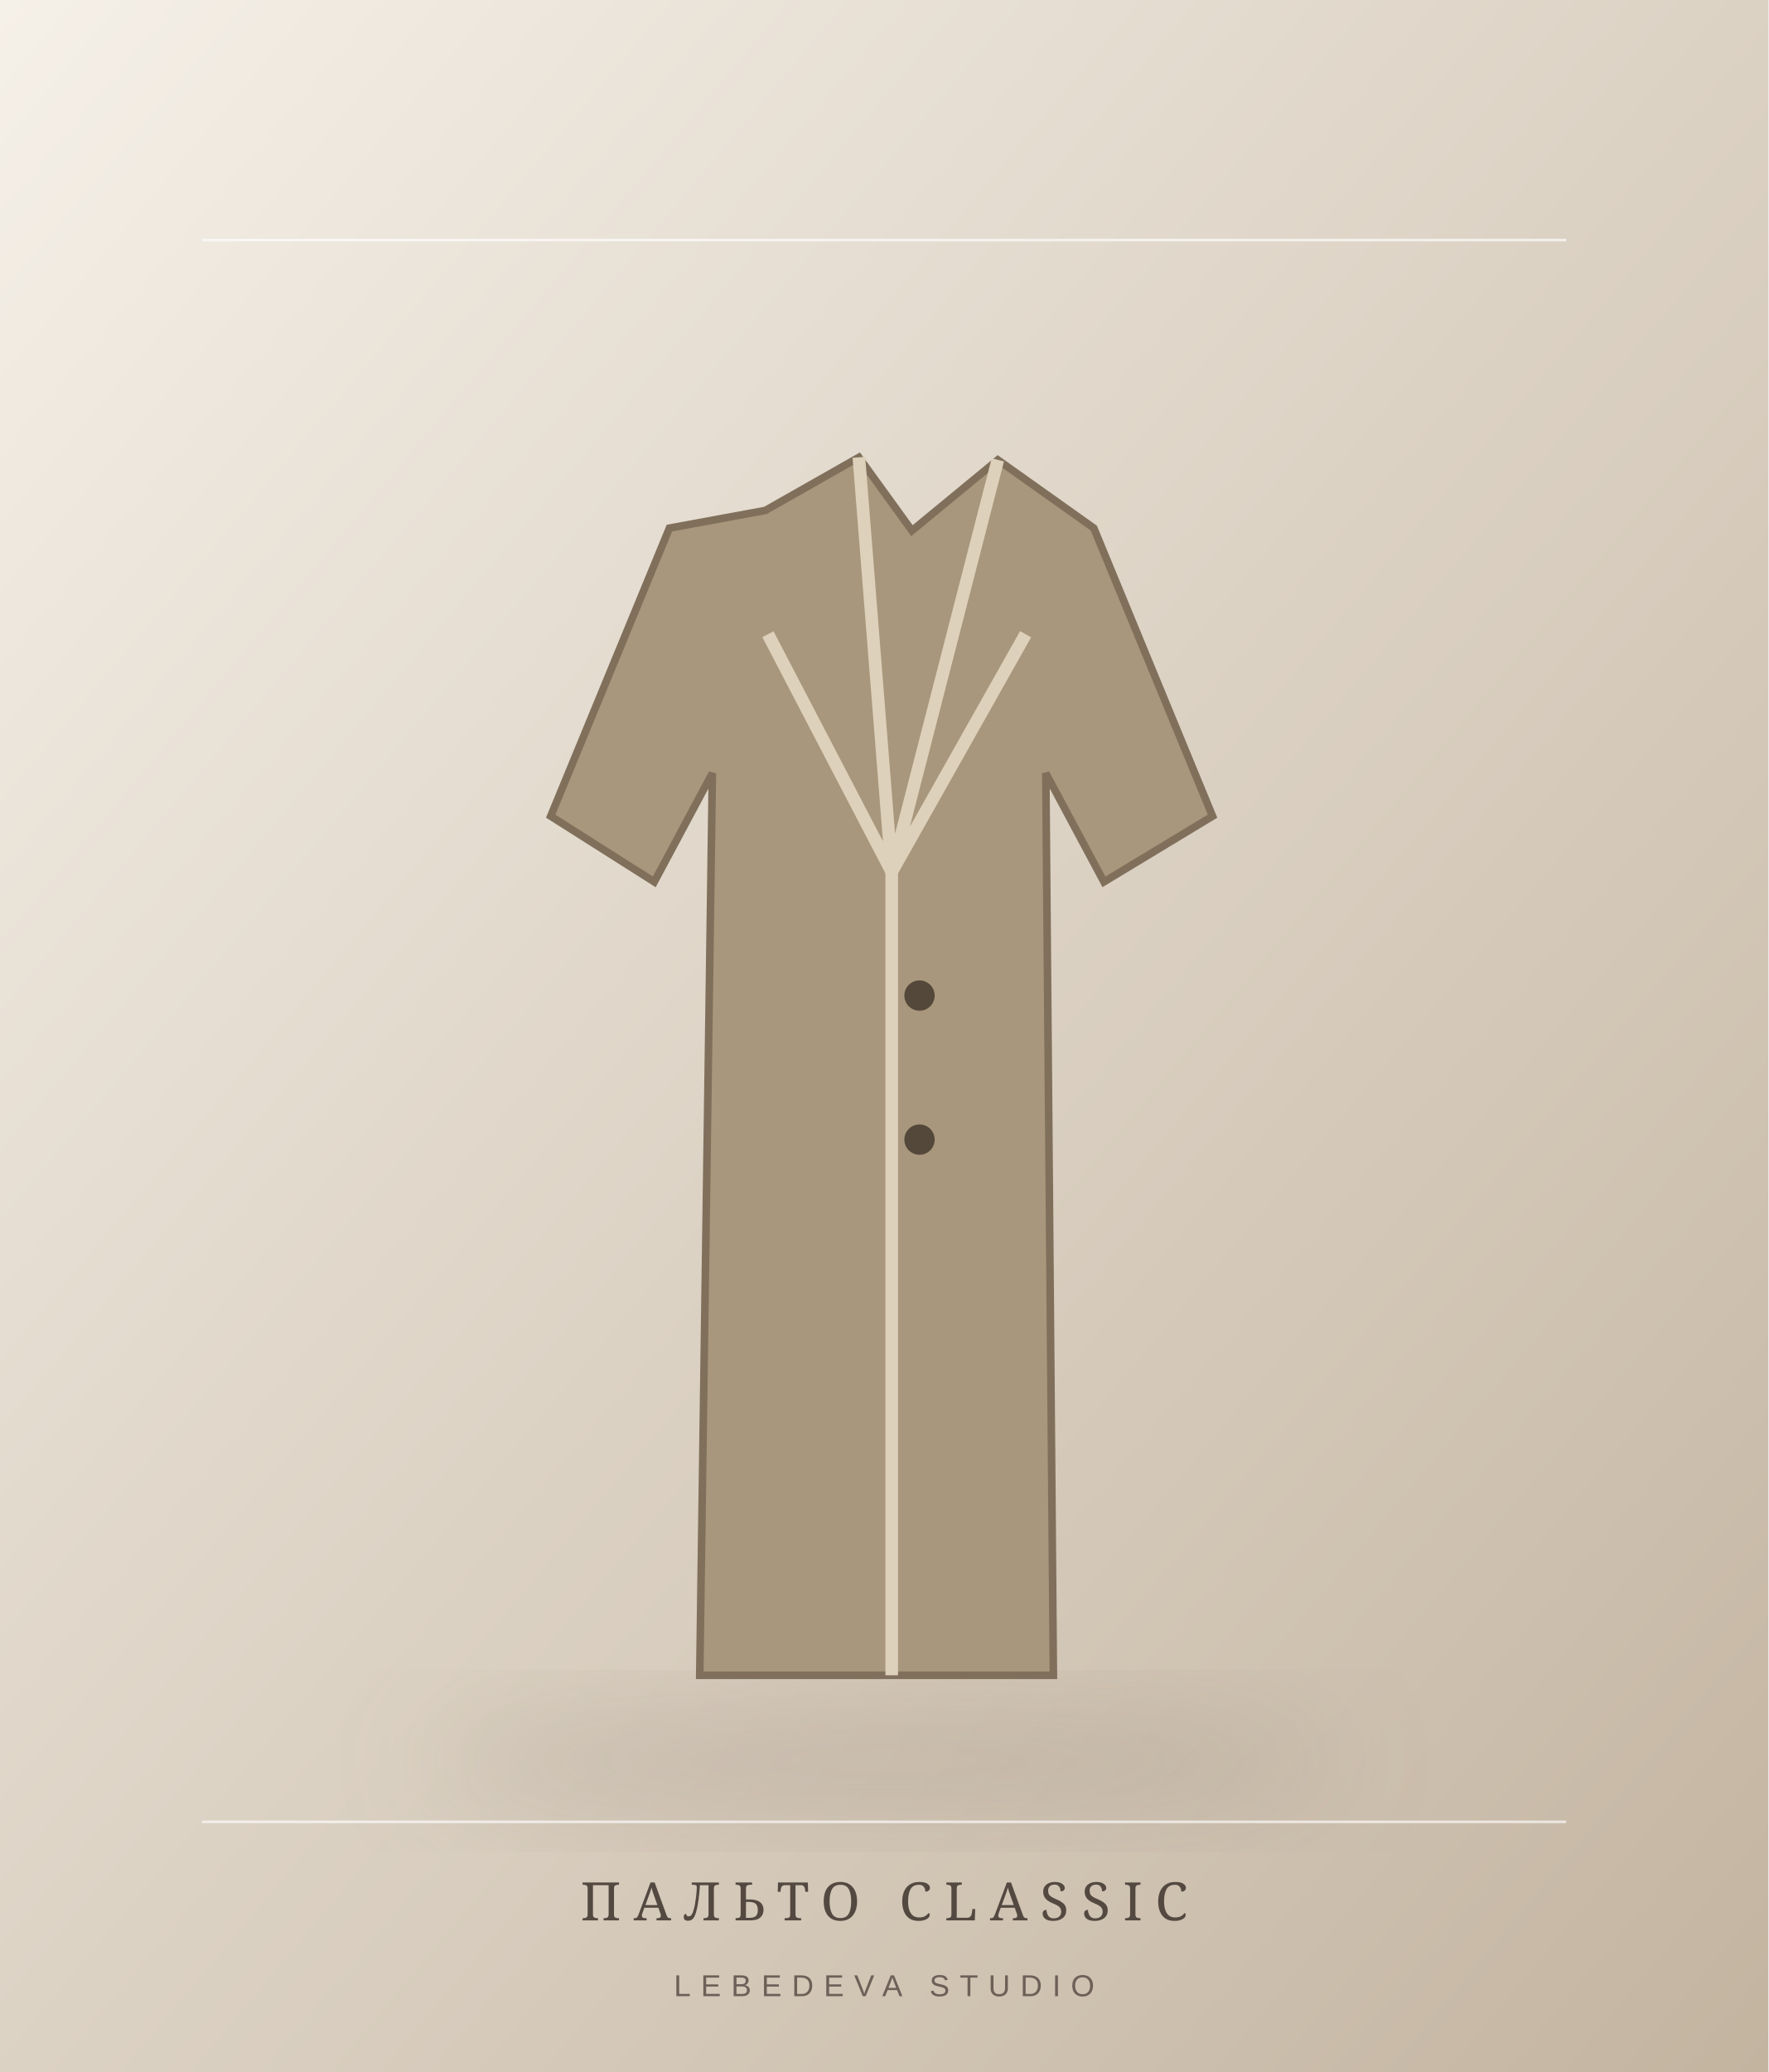
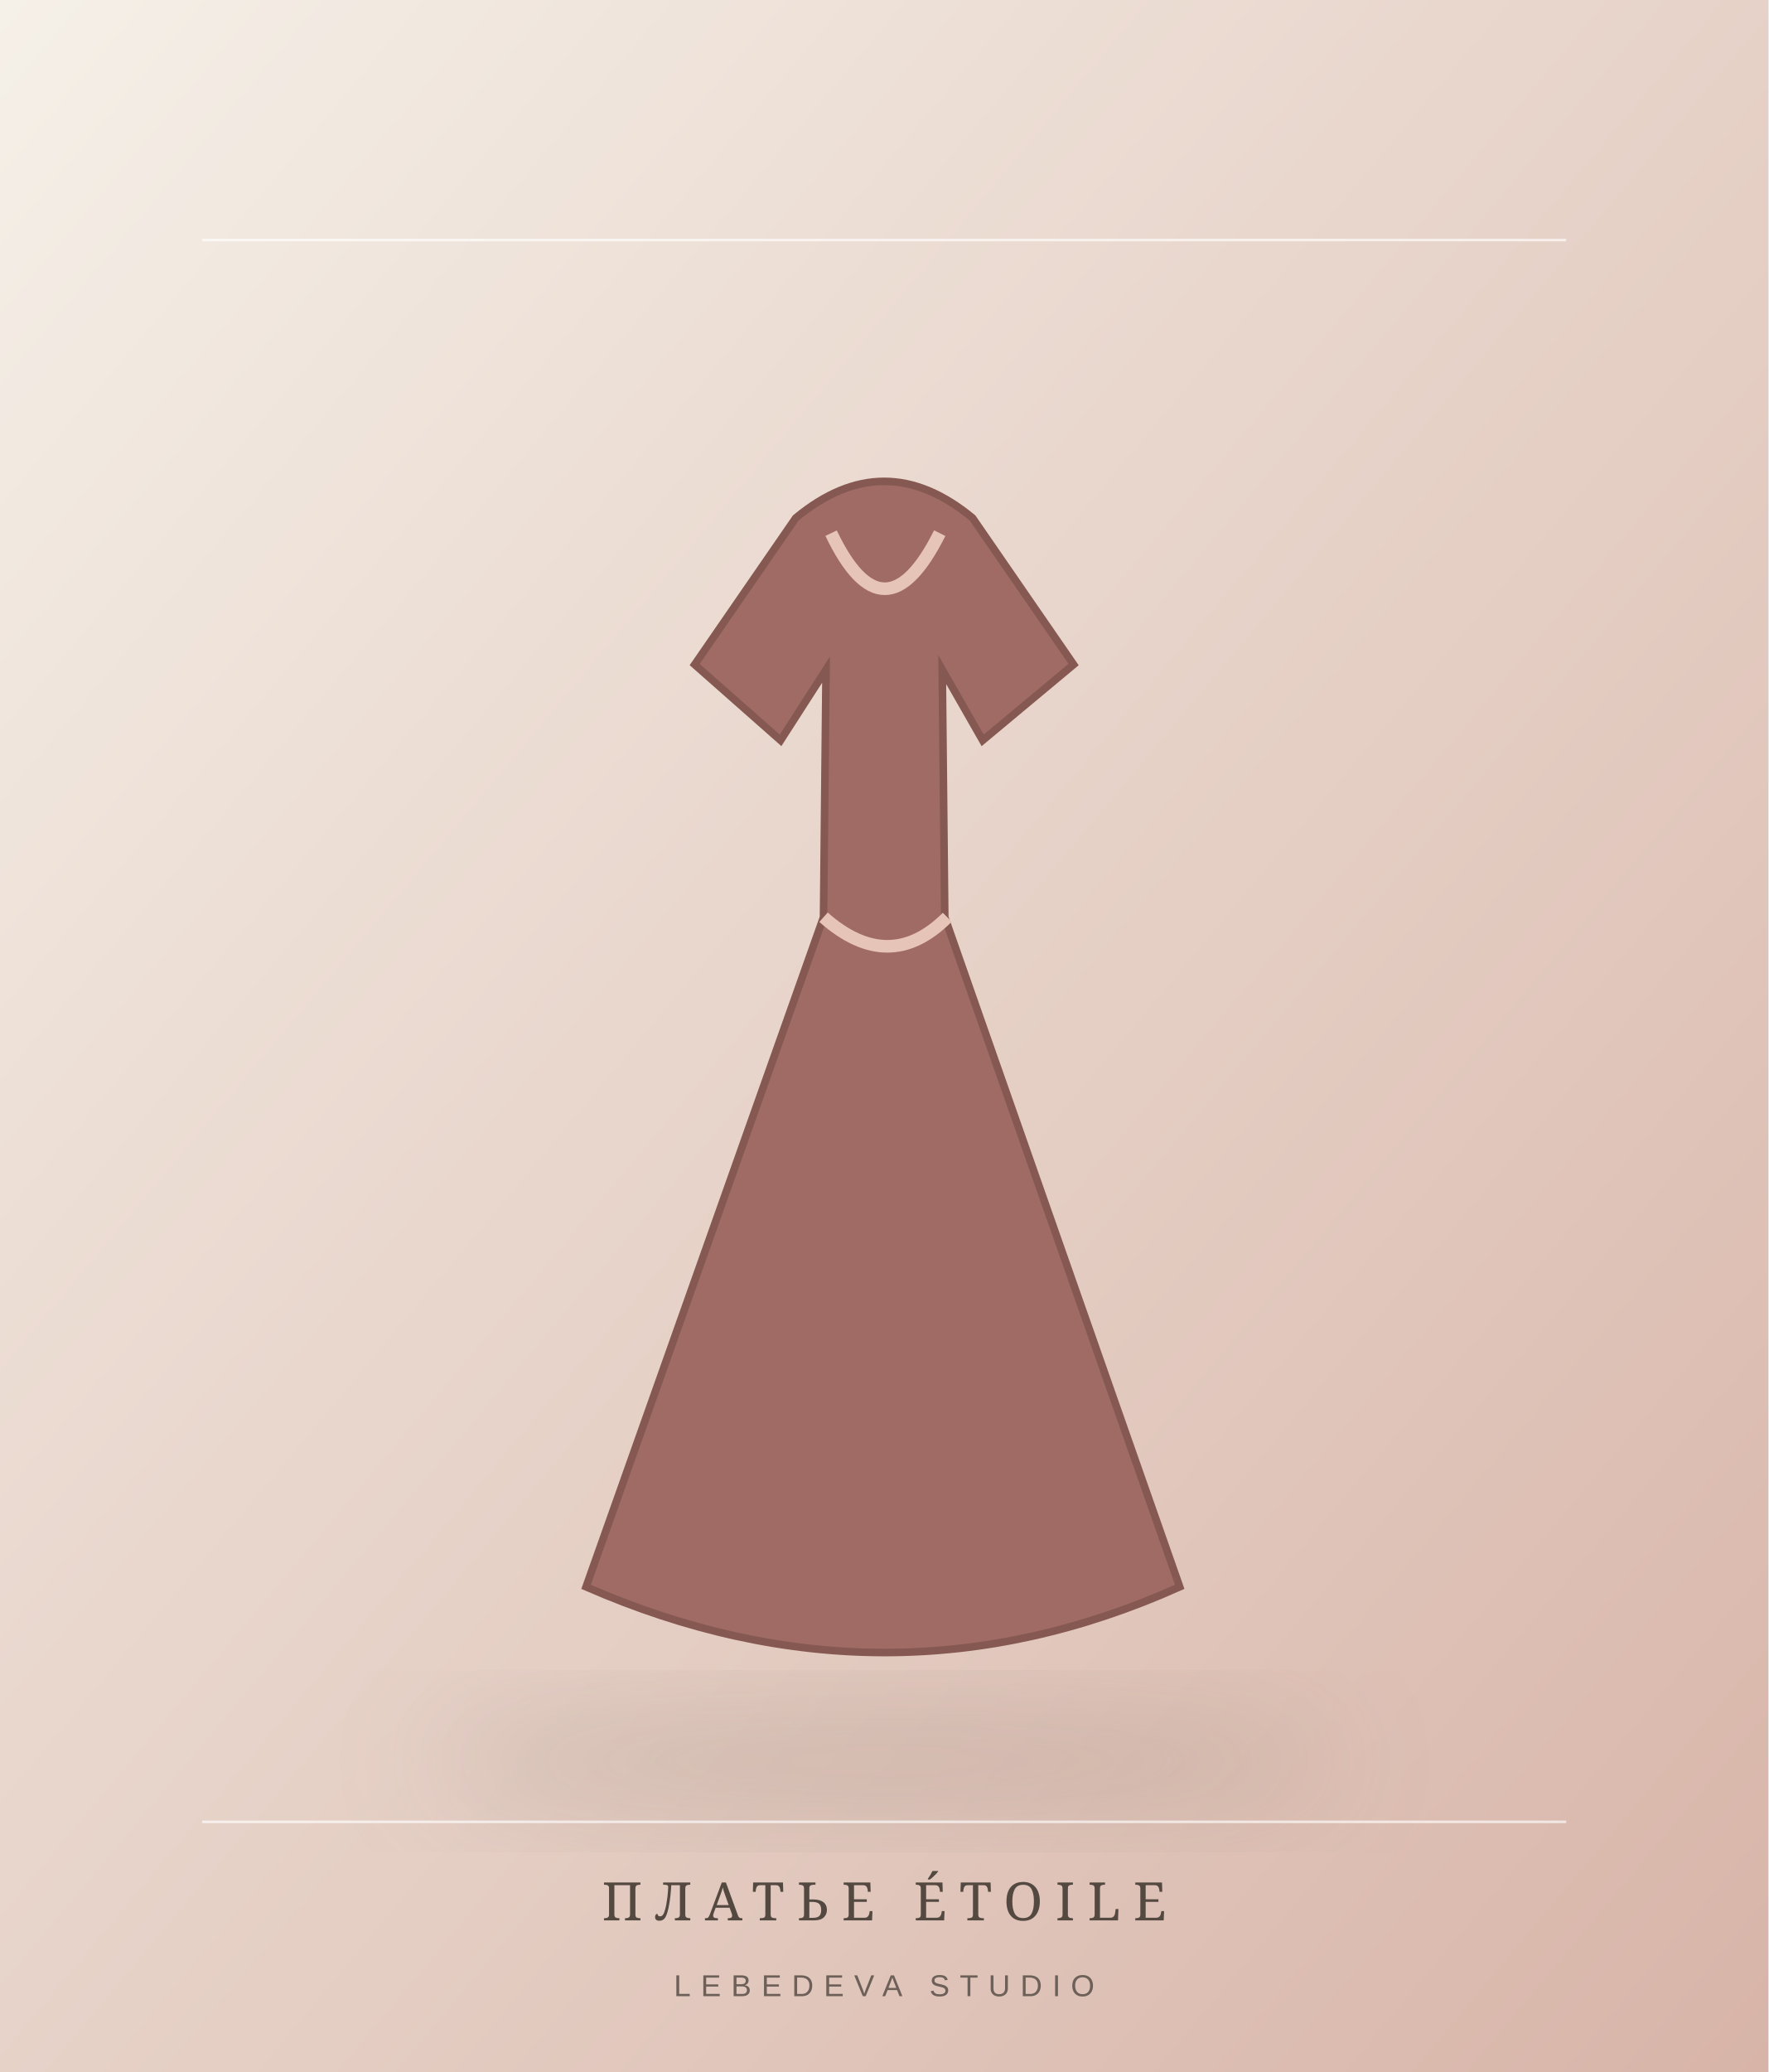
<svg xmlns="http://www.w3.org/2000/svg" viewBox="0 0 700 820">
  <defs>
    <linearGradient id="g" x2="1" y2="1">
      <stop stop-color="#f5f0e8" />
-       <stop offset="1" stop-color="#c3b4a0" />
+       <stop offset="1" stop-color="#d8b4a8" />
    </linearGradient>
    <filter id="s">
      <feGaussianBlur stdDeviation="23" />
    </filter>
  </defs>
  <rect width="700" height="820" fill="url(#g)" />
  <ellipse cx="350" cy="697" rx="180" ry="30" fill="#7c6c60" opacity=".16" filter="url(#s)" />
  <path d="M80 95 H620 M80 721 H620" stroke="#ffffff" opacity=".65" />
-   <path d="M303 202 L340 181 361 210 395 182 433 209 480 323 437 349 414 306 417 663 277 663 282 306 259 349 218 323 265 209Z" fill="#a8977c" stroke="#80705b" stroke-width="3" />
-   <path d="M340 181 L353 345 304 251 M395 182 L353 345 406 251 M353 345 L353 663" fill="none" stroke="#ded1bb" stroke-width="5" />
-   <circle cx="364" cy="394" r="6" fill="#54483b" />
-   <circle cx="364" cy="451" r="6" fill="#54483b" />
-   <text x="350" y="760" text-anchor="middle" font-family="Georgia,serif" font-size="21" letter-spacing="5" fill="#534941">ПАЛЬТО CLASSIC</text>
+   <path d="M315 205 Q350 176 385 205 L425 263 389 293 373 265 374 363 467 628 Q351 680 232 628 L326 363 327 265 309 293 275 263Z" fill="#a06b64" stroke="#855851" stroke-width="3" />
+   <path d="M329 211 Q350 255 372 211 M326 363 Q352 386 375 363" fill="none" stroke="#e6c4b7" stroke-width="5" />
+   <text x="350" y="760" text-anchor="middle" font-family="Georgia,serif" font-size="21" letter-spacing="5" fill="#534941">ПЛАТЬЕ ÉTOILE</text>
  <text x="350" y="790" text-anchor="middle" font-family="Arial,sans-serif" font-size="12" letter-spacing="4" fill="#6c6058">LEBEDEVA STUDIO</text>
</svg>
